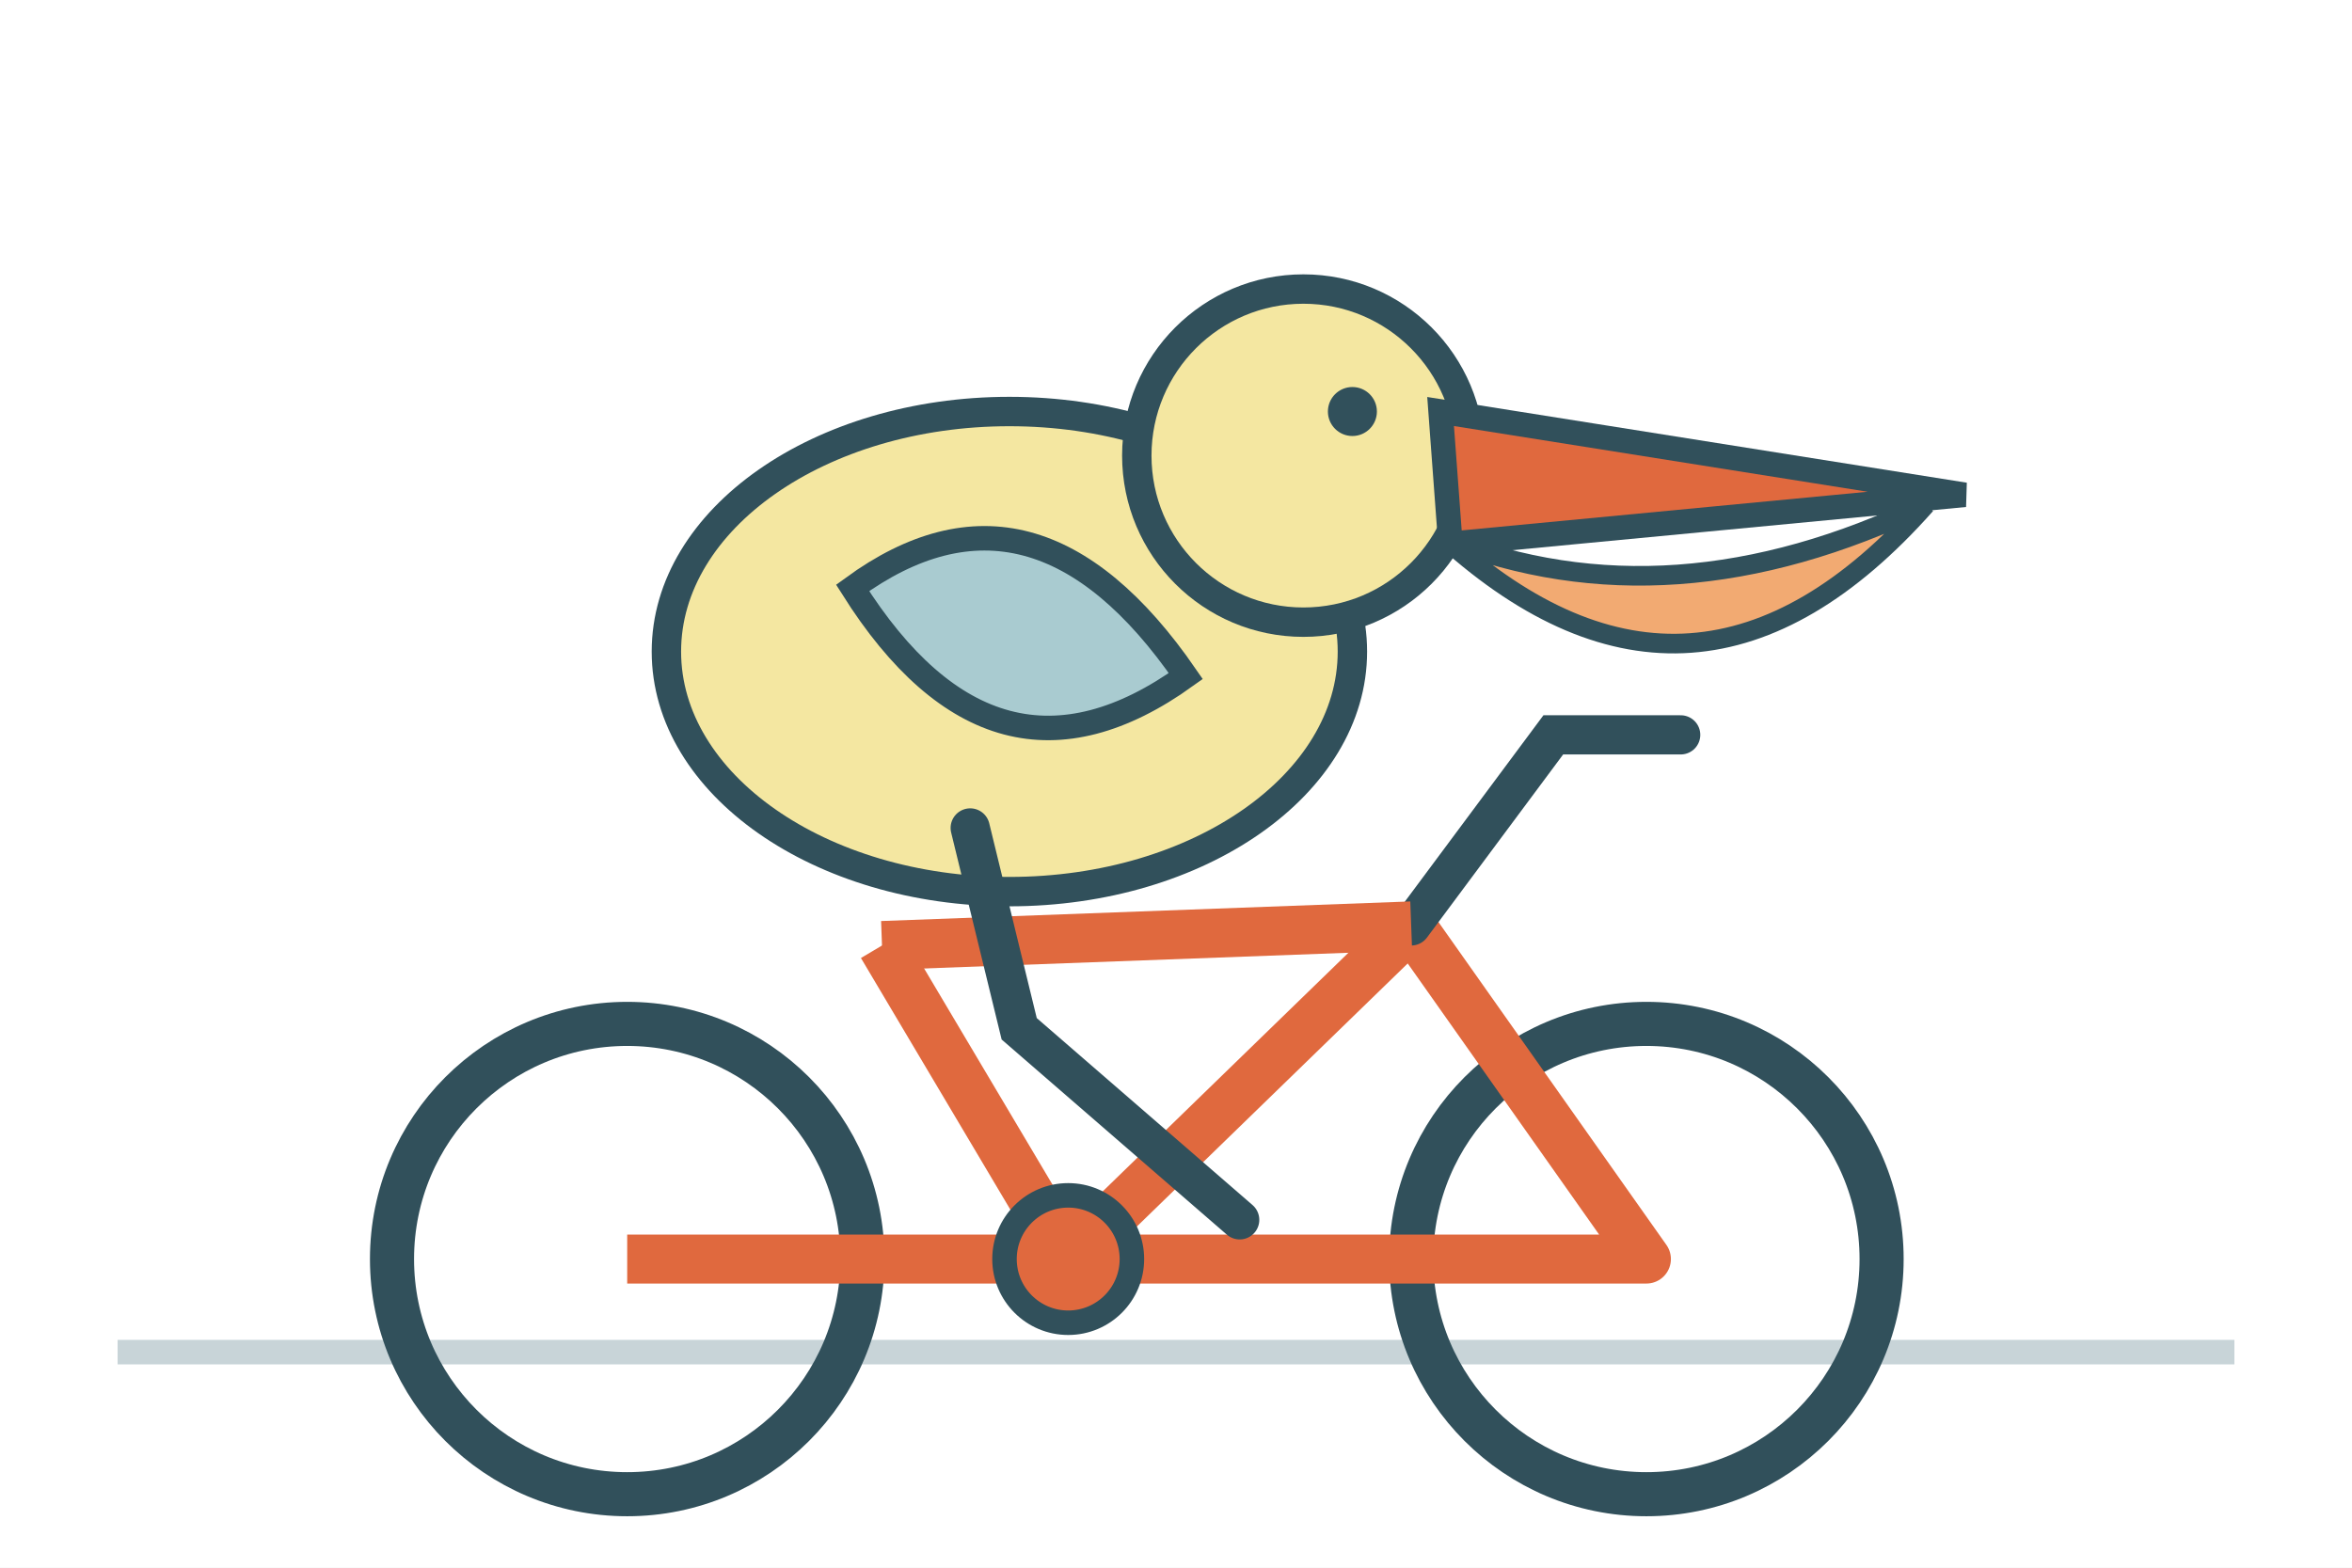
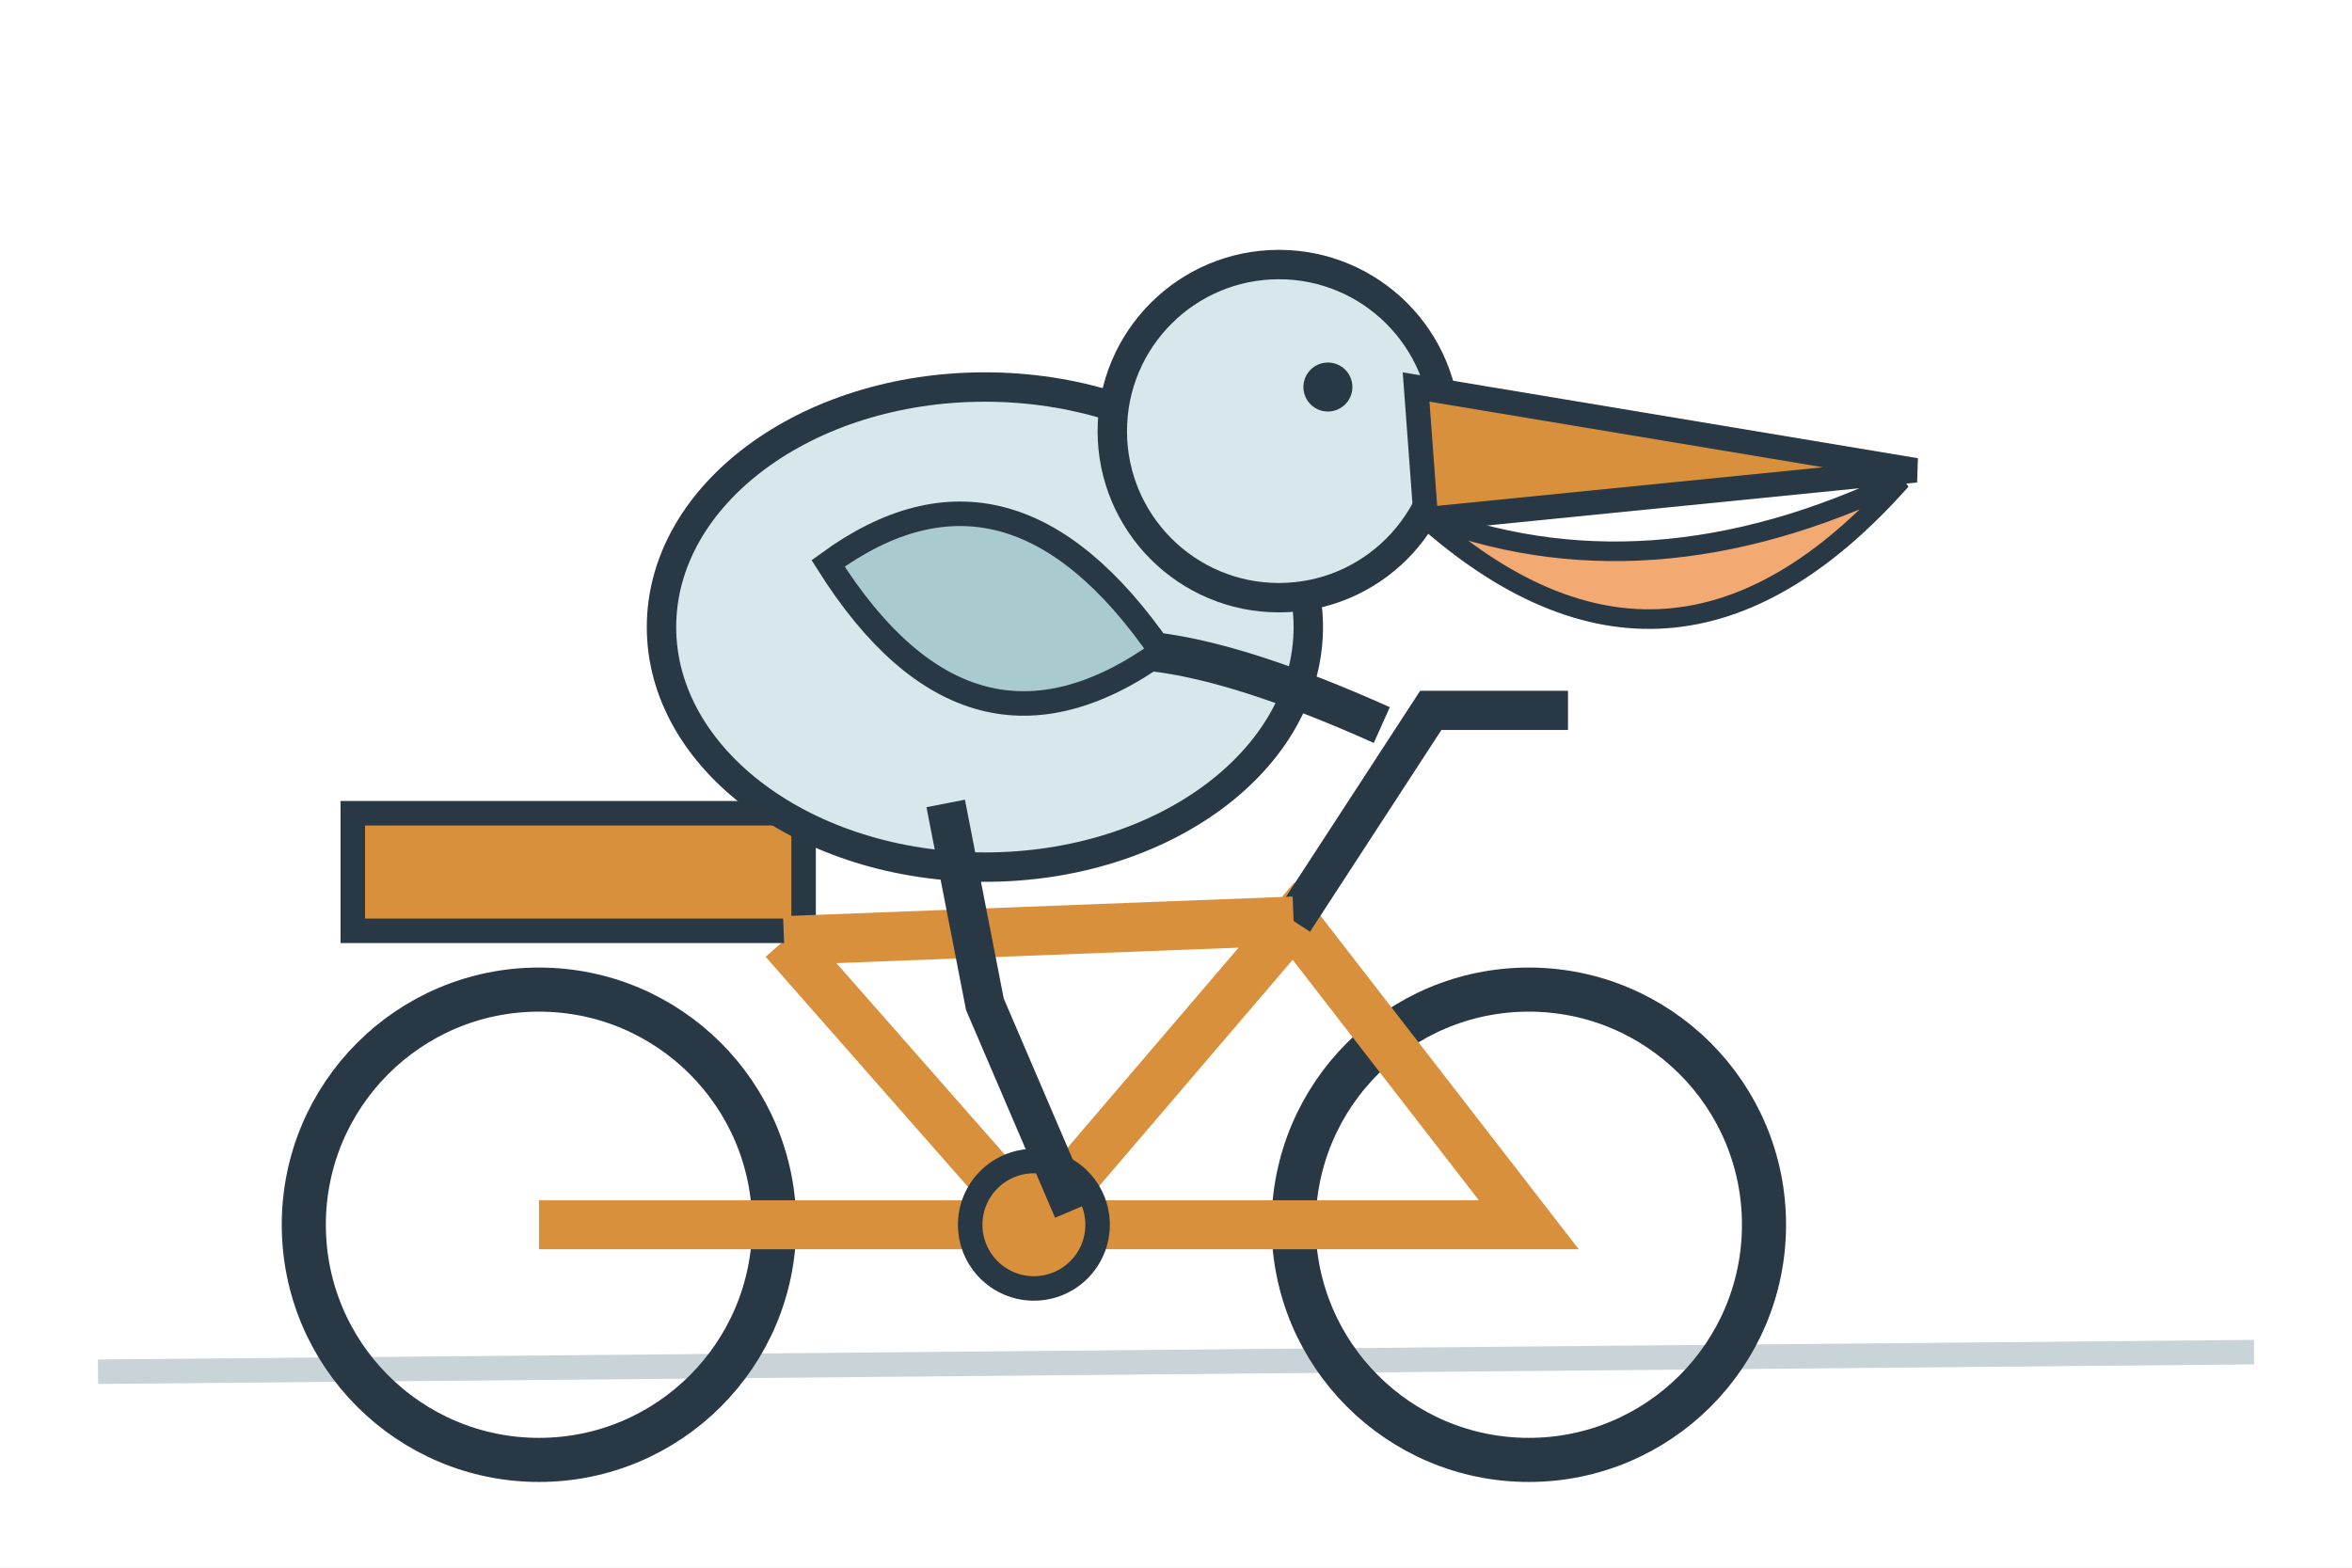
<svg xmlns="http://www.w3.org/2000/svg" width="480" height="320" viewBox="0 0 480 320">
  <rect width="480" height="320" fill="#ffffff" />
-   <path d="M24 276 H456" stroke="#c8d4d8" stroke-width="5" />
-   <circle data-role="front-wheel" cx="336" cy="257" r="48" fill="none" stroke="#31505b" stroke-width="9" />
-   <circle data-role="rear-wheel" cx="128" cy="257" r="48" fill="none" stroke="#31505b" stroke-width="9" />
-   <path data-role="frame" d="M128 257 L218 257 L288 189 L336 257 L218 257 L180 193" fill="none" stroke="#e0693e" stroke-width="10" stroke-linejoin="round" />
-   <path data-role="handlebar" d="M288 189 L317 150 L343 150" fill="none" stroke="#31505b" stroke-width="8" stroke-linecap="round" />
-   <circle data-role="pedal" cx="218" cy="257" r="13" fill="#e0693e" stroke="#31505b" stroke-width="5" />
-   <path data-role="frame-brace" d="M180 193 L288 189" stroke="#e0693e" stroke-width="10" />
-   <ellipse data-role="animal body pelican" cx="206" cy="133" rx="70" ry="49" fill="#f4e7a1" stroke="#31505b" stroke-width="6" />
-   <circle data-role="animal head" cx="266" cy="93" r="34" fill="#f4e7a1" stroke="#31505b" stroke-width="6" />
-   <path data-role="bill" d="M294 84 L401 101 L296 111 Z" fill="#e0693e" stroke="#31505b" stroke-width="5" />
-   <circle data-role="eye" cx="276" cy="84" r="5" fill="#31505b" />
-   <path data-role="gular pouch" d="M295 110 Q346 156 393 103 Q341 128 295 110 Z" fill="#f2aa72" stroke="#31505b" stroke-width="4" />
-   <path data-role="wing" d="M174 120 Q211 93 242 138 Q203 166 174 120 Z" fill="#a9cbd0" stroke="#31505b" stroke-width="5" />
-   <path data-role="foot pedal contact" d="M198 169 L208 210 L253 249" fill="none" stroke="#31505b" stroke-width="8" stroke-linecap="round" />
+   <path data-role="ground" d="M20 280 L460 276" stroke="#c8d4d8" stroke-width="5" />
+   <circle data-role="front-wheel" cx="312" cy="250" r="48" fill="none" stroke="#283845" stroke-width="9" />
+   <circle data-role="rear-wheel" cx="110" cy="250" r="48" fill="none" stroke="#283845" stroke-width="9" />
+   <path data-role="frame" d="M110 250 L211 250 L264 188 L312 250 L211 250 L160 192" fill="none" stroke="#d9903d" stroke-width="10" />
+   <path data-role="handlebar" d="M264 188 L292 145 L320 145" fill="none" stroke="#283845" stroke-width="8" />
+   <circle data-role="pedal" cx="211" cy="250" r="13" fill="#d9903d" stroke="#283845" stroke-width="5" />
+   <rect data-role="cargo-platform" x="72" y="166" width="92" height="24" fill="#d9903d" stroke="#283845" stroke-width="5" />
+   <path data-role="frame-brace" d="M160 192 L264 188" stroke="#d9903d" stroke-width="10" />
+   <ellipse data-role="animal body pelican" cx="201" cy="128" rx="66" ry="49" fill="#d8e7eb" stroke="#283845" stroke-width="6" />
+   <circle data-role="animal head" cx="261" cy="88" r="34" fill="#d8e7eb" stroke="#283845" stroke-width="6" />
+   <path data-role="bill" d="M289 79 L391 96 L291 106 Z" fill="#d9903d" stroke="#283845" stroke-width="5" />
+   <circle data-role="eye" cx="271" cy="79" r="5" fill="#283845" />
+   <path data-role="gular pouch" d="M290 105 Q341 151 388 98 Q336 123 290 105 Z" fill="#f2aa72" stroke="#283845" stroke-width="4" />
+   <path data-role="wing" d="M169 115 Q206 88 237 133 Q198 161 169 115 Z" fill="#a9cbd0" stroke="#283845" stroke-width="5" />
+   <path data-role="foot pedal contact" d="M193 164 L201 205 L219 247" fill="none" stroke="#283845" stroke-width="8" />
+   <path data-role="steering-incomplete" d="M235 133 Q253 135 282 148" fill="none" stroke="#283845" stroke-width="8" />
</svg>
